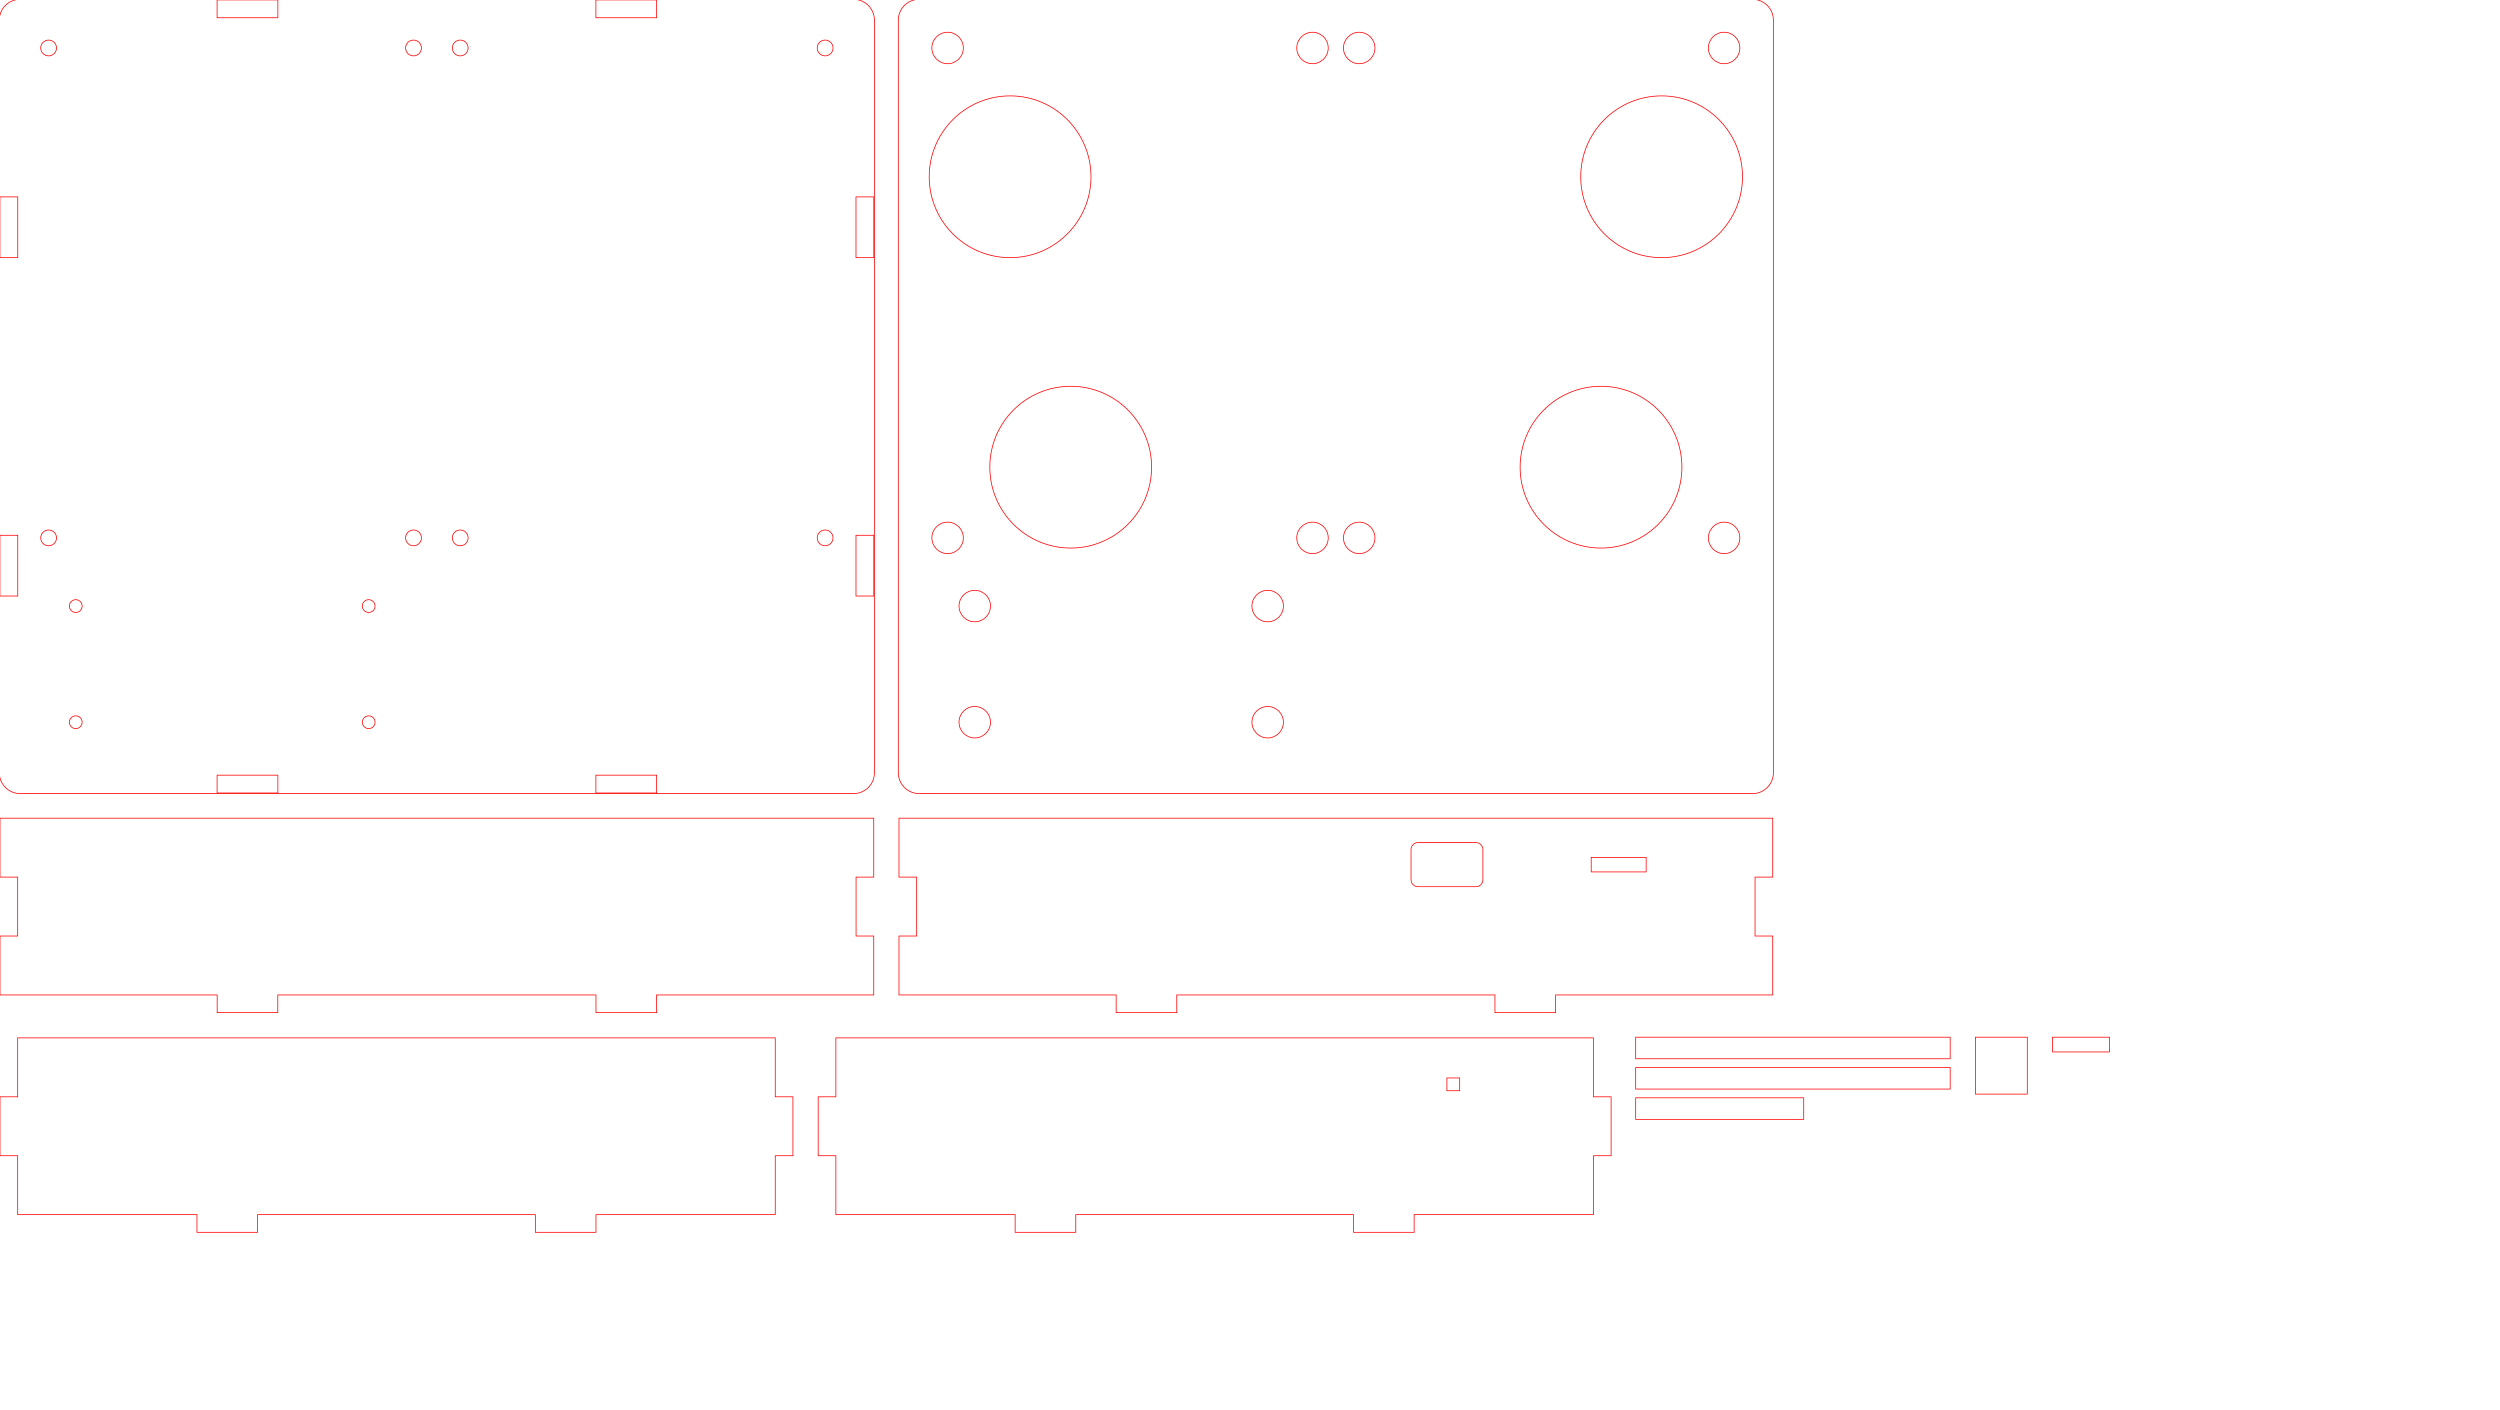
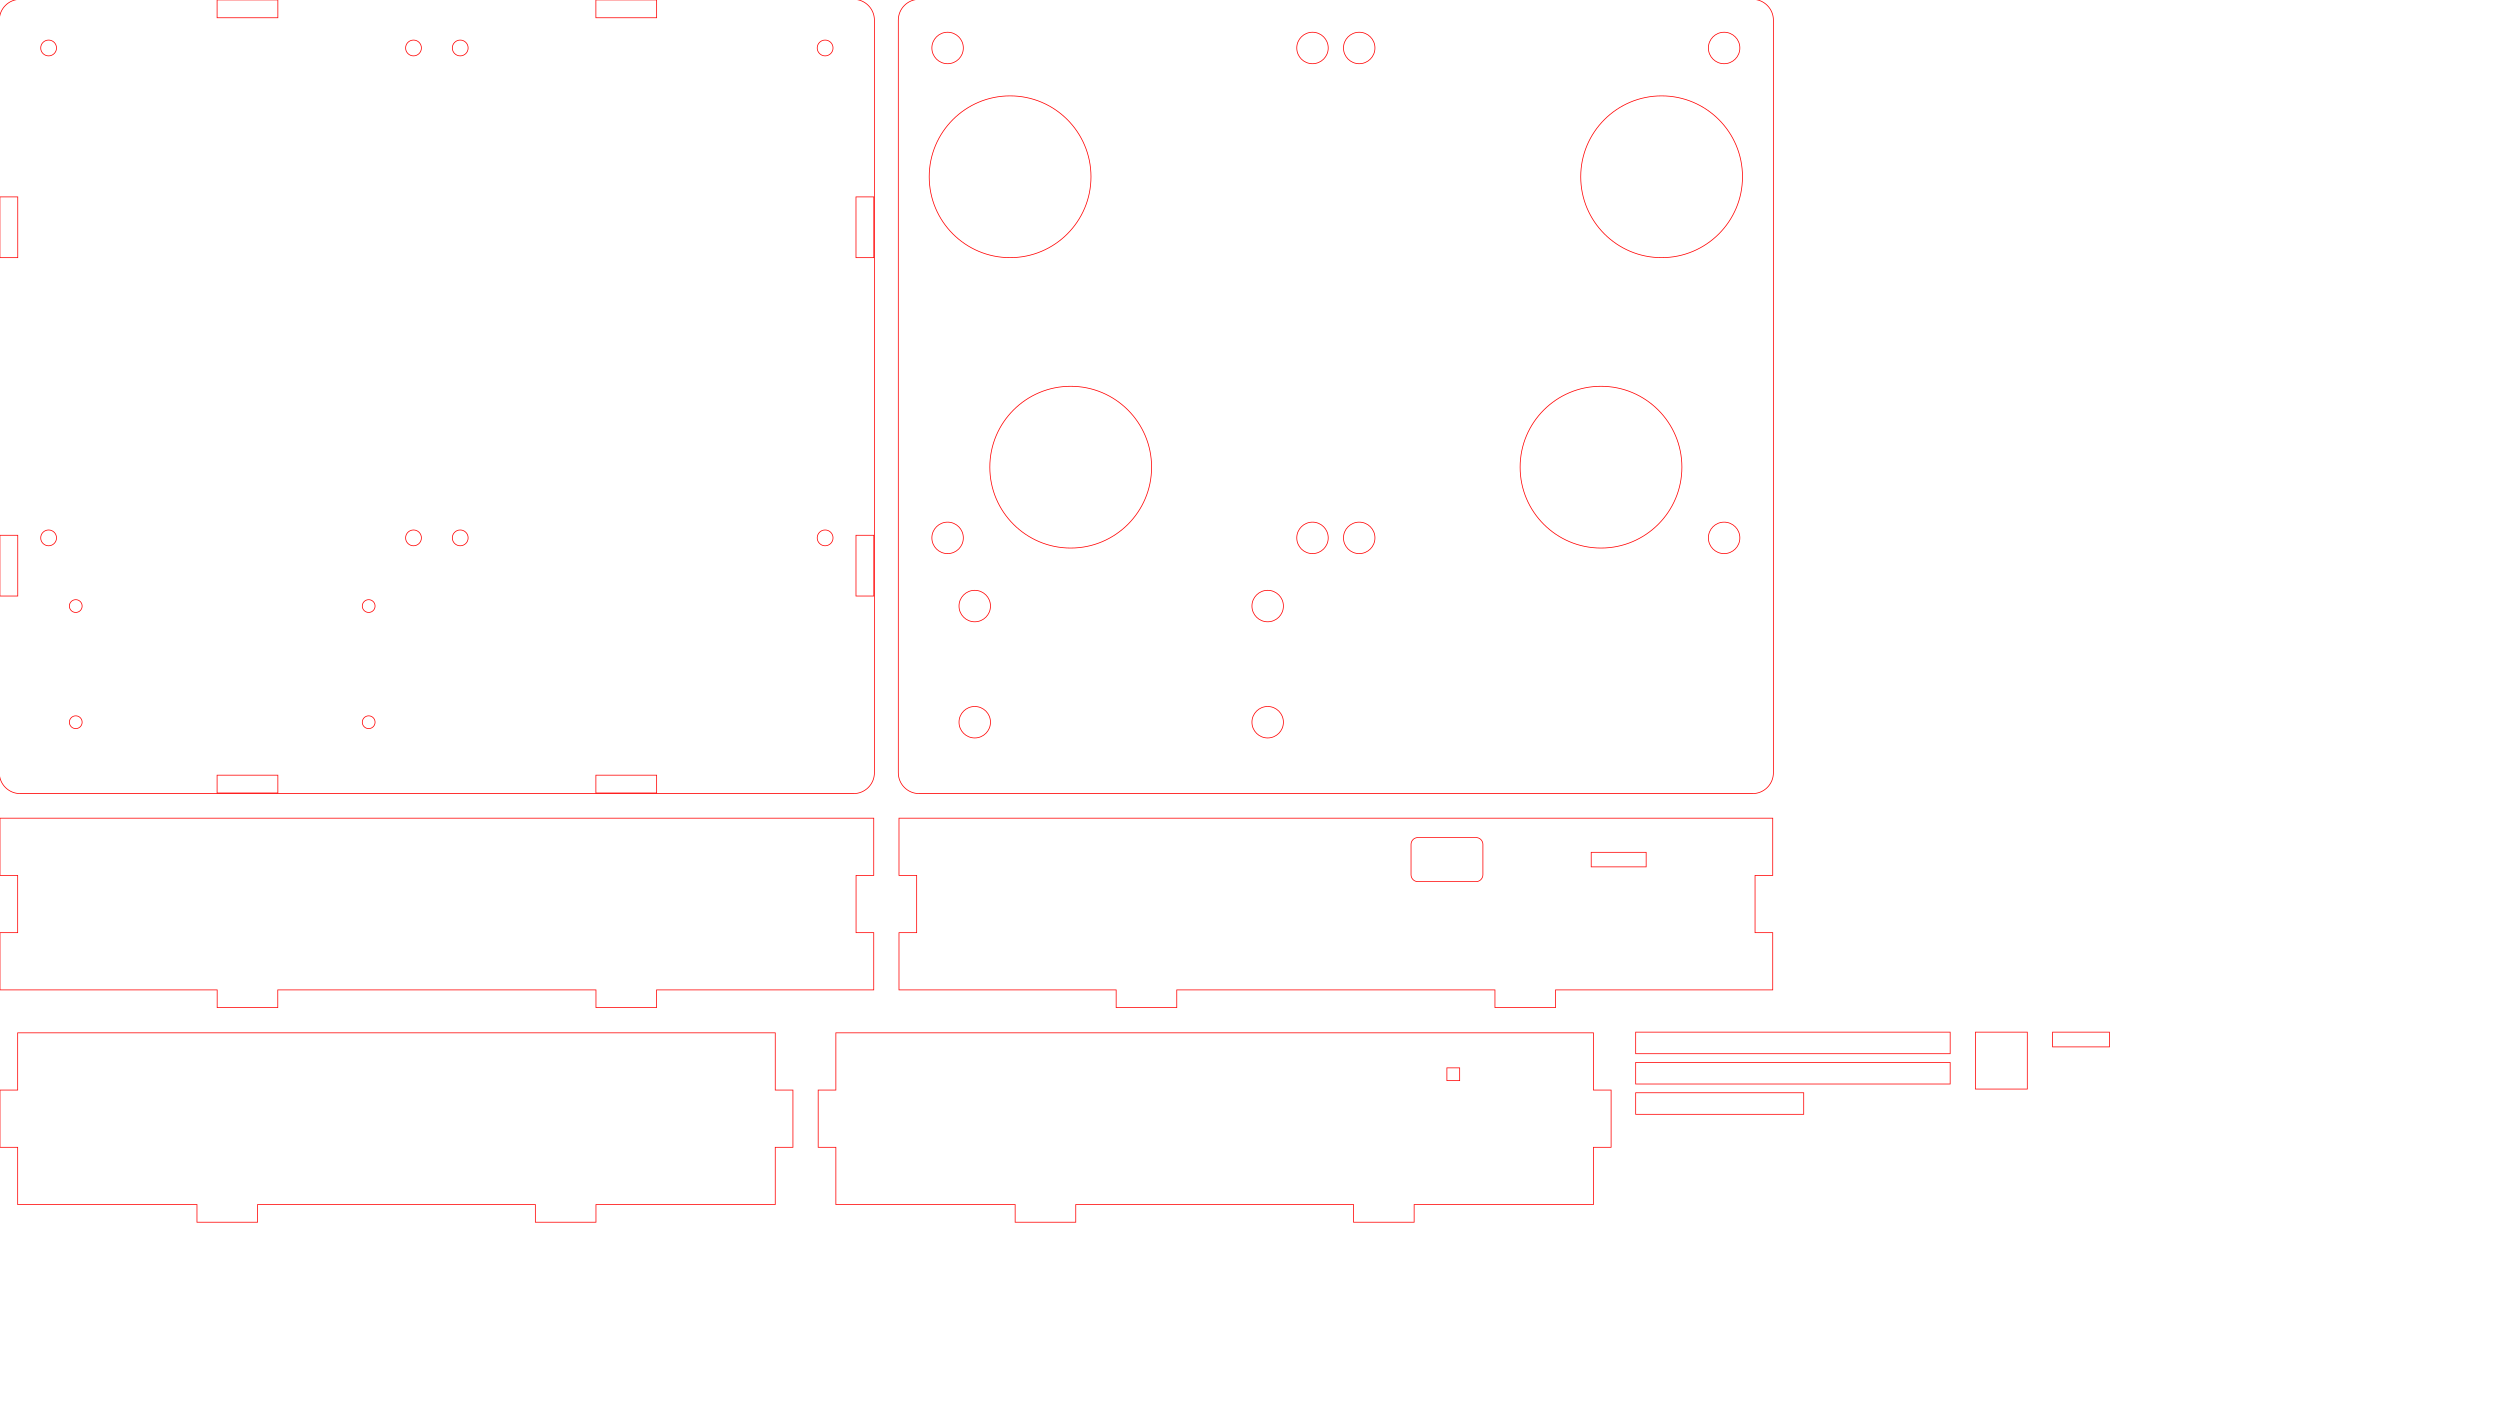
<svg xmlns="http://www.w3.org/2000/svg" width="495mm" height="279mm" viewBox="0 0 495 279">
  <g transform="translate(0,0) translate(173,0) scale(-1,1)">
    <rect x="-0.135" y="-0.135" width="173.27" height="157.27" rx="4.135" fill="none" stroke="#ff0000" stroke-width="0.15" />
    <circle cx="9.625" cy="9.5" r="1.565" fill="none" stroke="#ff0000" stroke-width="0.15" />
    <circle cx="81.875" cy="9.5" r="1.565" fill="none" stroke="#ff0000" stroke-width="0.15" />
    <circle cx="9.625" cy="106.5" r="1.565" fill="none" stroke="#ff0000" stroke-width="0.15" />
    <circle cx="81.875" cy="106.5" r="1.565" fill="none" stroke="#ff0000" stroke-width="0.15" />
    <circle cx="91.125" cy="9.5" r="1.565" fill="none" stroke="#ff0000" stroke-width="0.15" />
    <circle cx="163.375" cy="9.5" r="1.565" fill="none" stroke="#ff0000" stroke-width="0.15" />
    <circle cx="91.125" cy="106.5" r="1.565" fill="none" stroke="#ff0000" stroke-width="0.15" />
    <circle cx="163.375" cy="106.5" r="1.565" fill="none" stroke="#ff0000" stroke-width="0.15" />
    <circle cx="100" cy="120" r="1.265" fill="none" stroke="#ff0000" stroke-width="0.15" />
    <circle cx="100" cy="143" r="1.265" fill="none" stroke="#ff0000" stroke-width="0.15" />
    <circle cx="158" cy="120" r="1.265" fill="none" stroke="#ff0000" stroke-width="0.15" />
    <circle cx="158" cy="143" r="1.265" fill="none" stroke="#ff0000" stroke-width="0.15" />
    <rect x="42.985" y="-0.015" width="12.03" height="3.53" fill="none" stroke="#ff0000" stroke-width="0.15" />
    <rect x="117.985" y="-0.015" width="12.03" height="3.53" fill="none" stroke="#ff0000" stroke-width="0.15" />
    <rect x="42.985" y="153.485" width="12.03" height="3.53" fill="none" stroke="#ff0000" stroke-width="0.15" />
    <rect x="117.985" y="153.485" width="12.03" height="3.53" fill="none" stroke="#ff0000" stroke-width="0.15" />
    <rect x="-0.015" y="38.985" width="3.53" height="12.03" fill="none" stroke="#ff0000" stroke-width="0.15" />
    <rect x="-0.015" y="105.985" width="3.53" height="12.03" fill="none" stroke="#ff0000" stroke-width="0.15" />
    <rect x="169.485" y="38.985" width="3.53" height="12.03" fill="none" stroke="#ff0000" stroke-width="0.15" />
    <rect x="169.485" y="105.985" width="3.53" height="12.03" fill="none" stroke="#ff0000" stroke-width="0.15" />
  </g>
  <g transform="translate(178,0) translate(173,0) scale(-1,1)">
    <rect x="-0.135" y="-0.135" width="173.27" height="157.27" rx="4.135" fill="none" stroke="#ff0000" stroke-width="0.15" />
    <circle cx="22" cy="35" r="16.015" fill="none" stroke="#ff0000" stroke-width="0.15" />
    <circle cx="151" cy="35" r="16.015" fill="none" stroke="#ff0000" stroke-width="0.15" />
    <circle cx="34" cy="92.5" r="16.015" fill="none" stroke="#ff0000" stroke-width="0.15" />
    <circle cx="139" cy="92.5" r="16.015" fill="none" stroke="#ff0000" stroke-width="0.15" />
    <circle cx="9.625" cy="9.5" r="3.115" fill="none" stroke="#ff0000" stroke-width="0.15" />
    <circle cx="81.875" cy="9.5" r="3.115" fill="none" stroke="#ff0000" stroke-width="0.15" />
    <circle cx="9.625" cy="106.5" r="3.115" fill="none" stroke="#ff0000" stroke-width="0.15" />
    <circle cx="81.875" cy="106.5" r="3.115" fill="none" stroke="#ff0000" stroke-width="0.15" />
    <circle cx="91.125" cy="9.5" r="3.115" fill="none" stroke="#ff0000" stroke-width="0.15" />
    <circle cx="163.375" cy="9.5" r="3.115" fill="none" stroke="#ff0000" stroke-width="0.15" />
    <circle cx="91.125" cy="106.5" r="3.115" fill="none" stroke="#ff0000" stroke-width="0.15" />
    <circle cx="163.375" cy="106.5" r="3.115" fill="none" stroke="#ff0000" stroke-width="0.15" />
    <circle cx="100" cy="120" r="3.115" fill="none" stroke="#ff0000" stroke-width="0.15" />
    <circle cx="100" cy="143" r="3.115" fill="none" stroke="#ff0000" stroke-width="0.15" />
    <circle cx="158" cy="120" r="3.115" fill="none" stroke="#ff0000" stroke-width="0.15" />
    <circle cx="158" cy="143" r="3.115" fill="none" stroke="#ff0000" stroke-width="0.15" />
  </g>
  <g transform="translate(0,162)">
-     <polygon points="0,0 173,0 173,11.667 169.5,11.667 169.5,23.333 173,23.333 173,35 130,35 130,38.5 118,38.5 118,35 55,35 55,38.5 43,38.5 43,35 0,35 0,23.333 3.5,23.333 3.5,11.667 0,11.667" fill="none" stroke="#ff0000" stroke-width="0.15" />
+     <polygon points="0,0 173,0 173,11.333 169.5,11.333 169.5,22.667 173,22.667 173,34 130,34 130,37.5 118,37.5 118,34 55,34 55,37.5 43,37.5 43,34 0,34 0,22.667 3.5,22.667 3.5,11.333 0,11.333" fill="none" stroke="#ff0000" stroke-width="0.15" />
  </g>
  <g transform="translate(178,162)">
-     <polygon points="0,0 173,0 173,11.667 169.5,11.667 169.5,23.333 173,23.333 173,35 130,35 130,38.5 118,38.5 118,35 55,35 55,38.5 43,38.5 43,35 0,35 0,23.333 3.5,23.333 3.5,11.667 0,11.667" fill="none" stroke="#ff0000" stroke-width="0.15" />
-     <rect x="101.385" y="4.835" width="14.23" height="8.73" rx="1.365" fill="none" stroke="#ff0000" stroke-width="0.15" />
-     <rect x="137.06" y="7.76" width="10.88" height="2.88" fill="none" stroke="#ff0000" stroke-width="0.15" />
+     <polygon points="0,0 173,0 173,11.333 169.5,11.333 169.5,22.667 173,22.667 173,34 130,34 130,37.5 118,37.5 118,34 55,34 55,37.5 43,37.5 43,34 0,34 0,22.667 3.5,22.667 3.5,11.333 0,11.333" fill="none" stroke="#ff0000" stroke-width="0.15" />
+     <rect x="101.385" y="3.835" width="14.23" height="8.73" rx="1.365" fill="none" stroke="#ff0000" stroke-width="0.15" />
+     <rect x="137.06" y="6.76" width="10.88" height="2.88" fill="none" stroke="#ff0000" stroke-width="0.15" />
  </g>
-   <g transform="translate(0,205.5)">
-     <polygon points="3.5,0 153.5,0 153.5,11.667 157,11.667 157,23.333 153.5,23.333 153.5,35 118,35 118,38.5 106,38.5 106,35 51,35 51,38.5 39,38.5 39,35 3.5,35 3.5,23.333 0,23.333 0,11.667 3.5,11.667" fill="none" stroke="#ff0000" stroke-width="0.15" />
+   <g transform="translate(0,204.5)">
+     <polygon points="3.5,0 153.5,0 153.5,11.333 157,11.333 157,22.667 153.5,22.667 153.5,34 118,34 118,37.5 106,37.5 106,34 51,34 51,37.5 39,37.5 39,34 3.5,34 3.5,22.667 0,22.667 0,11.333 3.5,11.333" fill="none" stroke="#ff0000" stroke-width="0.15" />
  </g>
-   <g transform="translate(162,205.5)">
-     <polygon points="3.5,0 153.5,0 153.5,11.667 157,11.667 157,23.333 153.5,23.333 153.5,35 118,35 118,38.5 106,38.5 106,35 51,35 51,38.5 39,38.5 39,35 3.5,35 3.5,23.333 0,23.333 0,11.667 3.5,11.667" fill="none" stroke="#ff0000" stroke-width="0.15" />
-     <rect x="124.485" y="7.935" width="2.53" height="2.53" fill="none" stroke="#ff0000" stroke-width="0.15" />
+   <g transform="translate(162,204.5)">
+     <polygon points="3.5,0 153.5,0 153.5,11.333 157,11.333 157,22.667 153.5,22.667 153.5,34 118,34 118,37.5 106,37.5 106,34 51,34 51,37.5 39,37.5 39,34 3.5,34 3.5,22.667 0,22.667 0,11.333 3.5,11.333" fill="none" stroke="#ff0000" stroke-width="0.15" />
+     <rect x="124.485" y="6.935" width="2.53" height="2.53" fill="none" stroke="#ff0000" stroke-width="0.15" />
  </g>
-   <g transform="translate(324,205.5)">
+   <g transform="translate(324,204.5)">
    <rect x="-0.135" y="-0.135" width="62.27" height="4.27" fill="none" stroke="#ff0000" stroke-width="0.15" />
    <rect x="-0.135" y="5.865" width="62.27" height="4.27" fill="none" stroke="#ff0000" stroke-width="0.15" />
    <rect x="-0.135" y="11.865" width="33.27" height="4.27" fill="none" stroke="#ff0000" stroke-width="0.15" />
  </g>
-   <g transform="translate(391.27,205.5)">
+   <g transform="translate(391.27,204.5)">
    <rect x="-0.135" y="-0.135" width="10.27" height="11.27" fill="none" stroke="#ff0000" stroke-width="0.15" />
  </g>
-   <g transform="translate(406.54,205.5)">
+   <g transform="translate(406.54,204.5)">
    <rect x="-0.135" y="-0.135" width="11.27" height="2.92" fill="none" stroke="#ff0000" stroke-width="0.15" />
  </g>
</svg>
